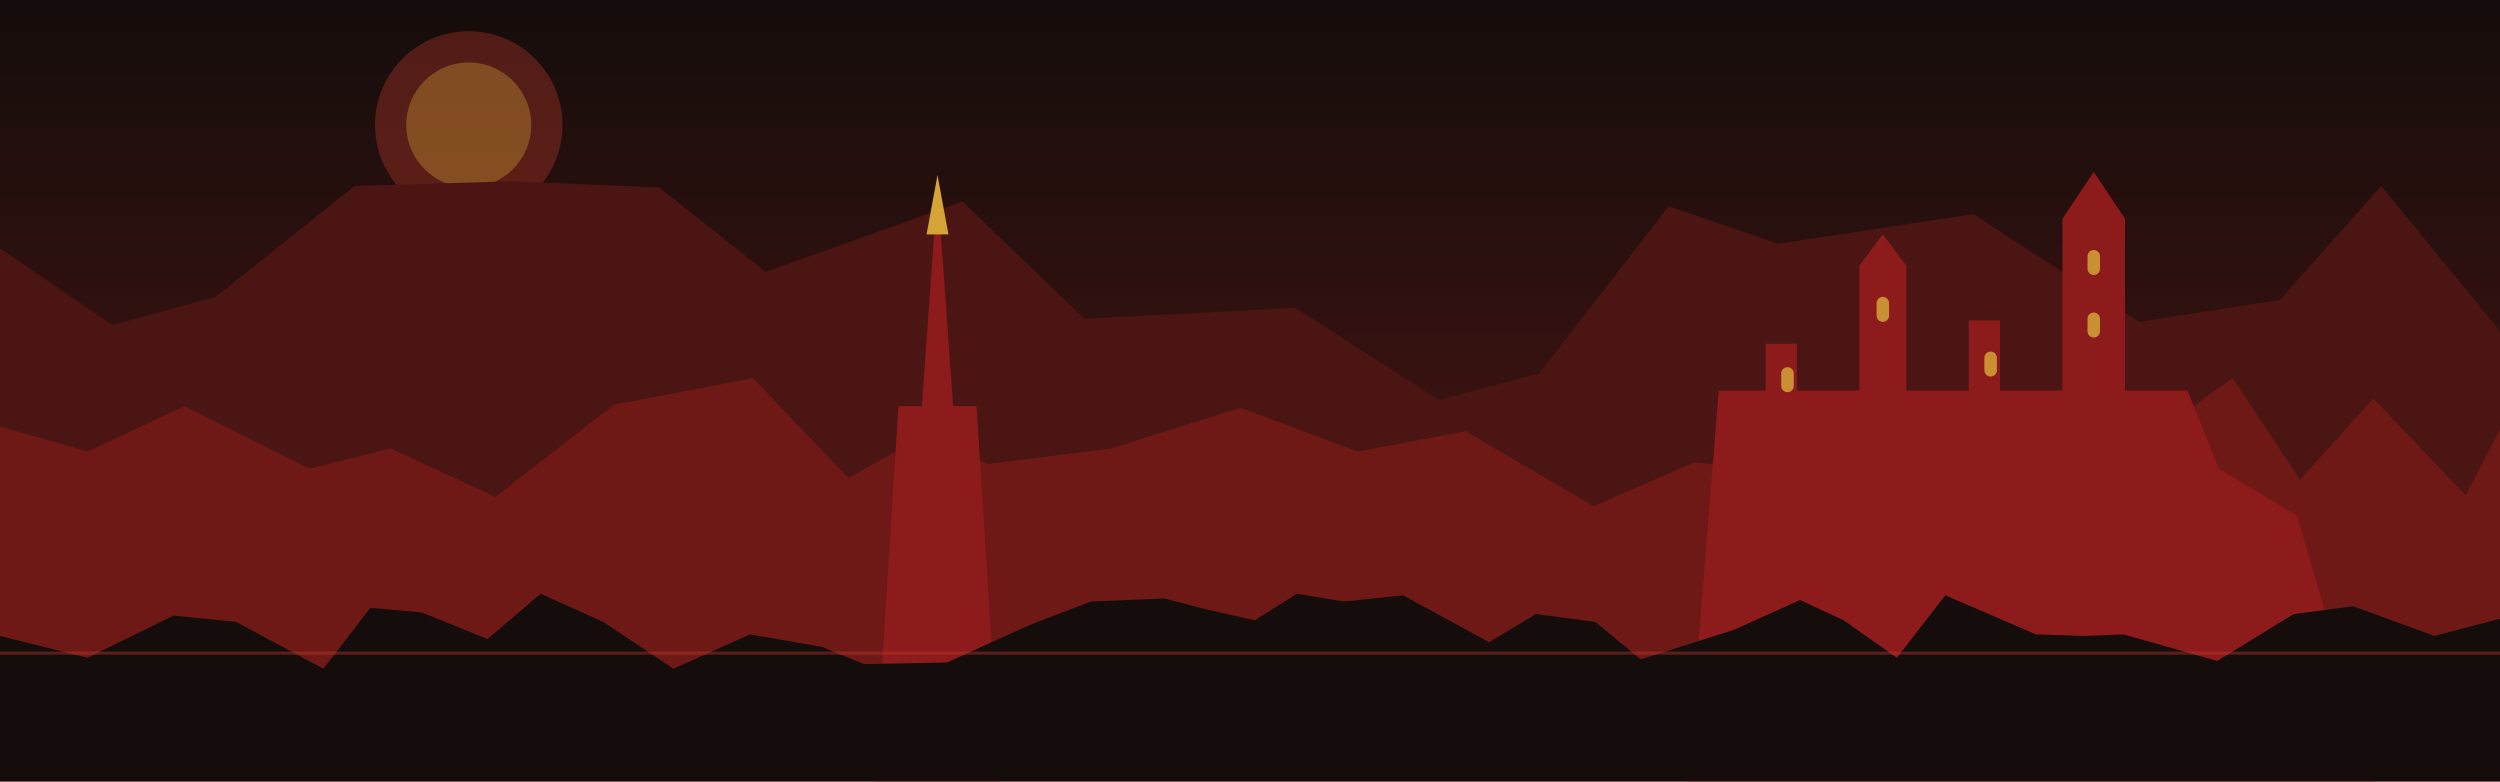
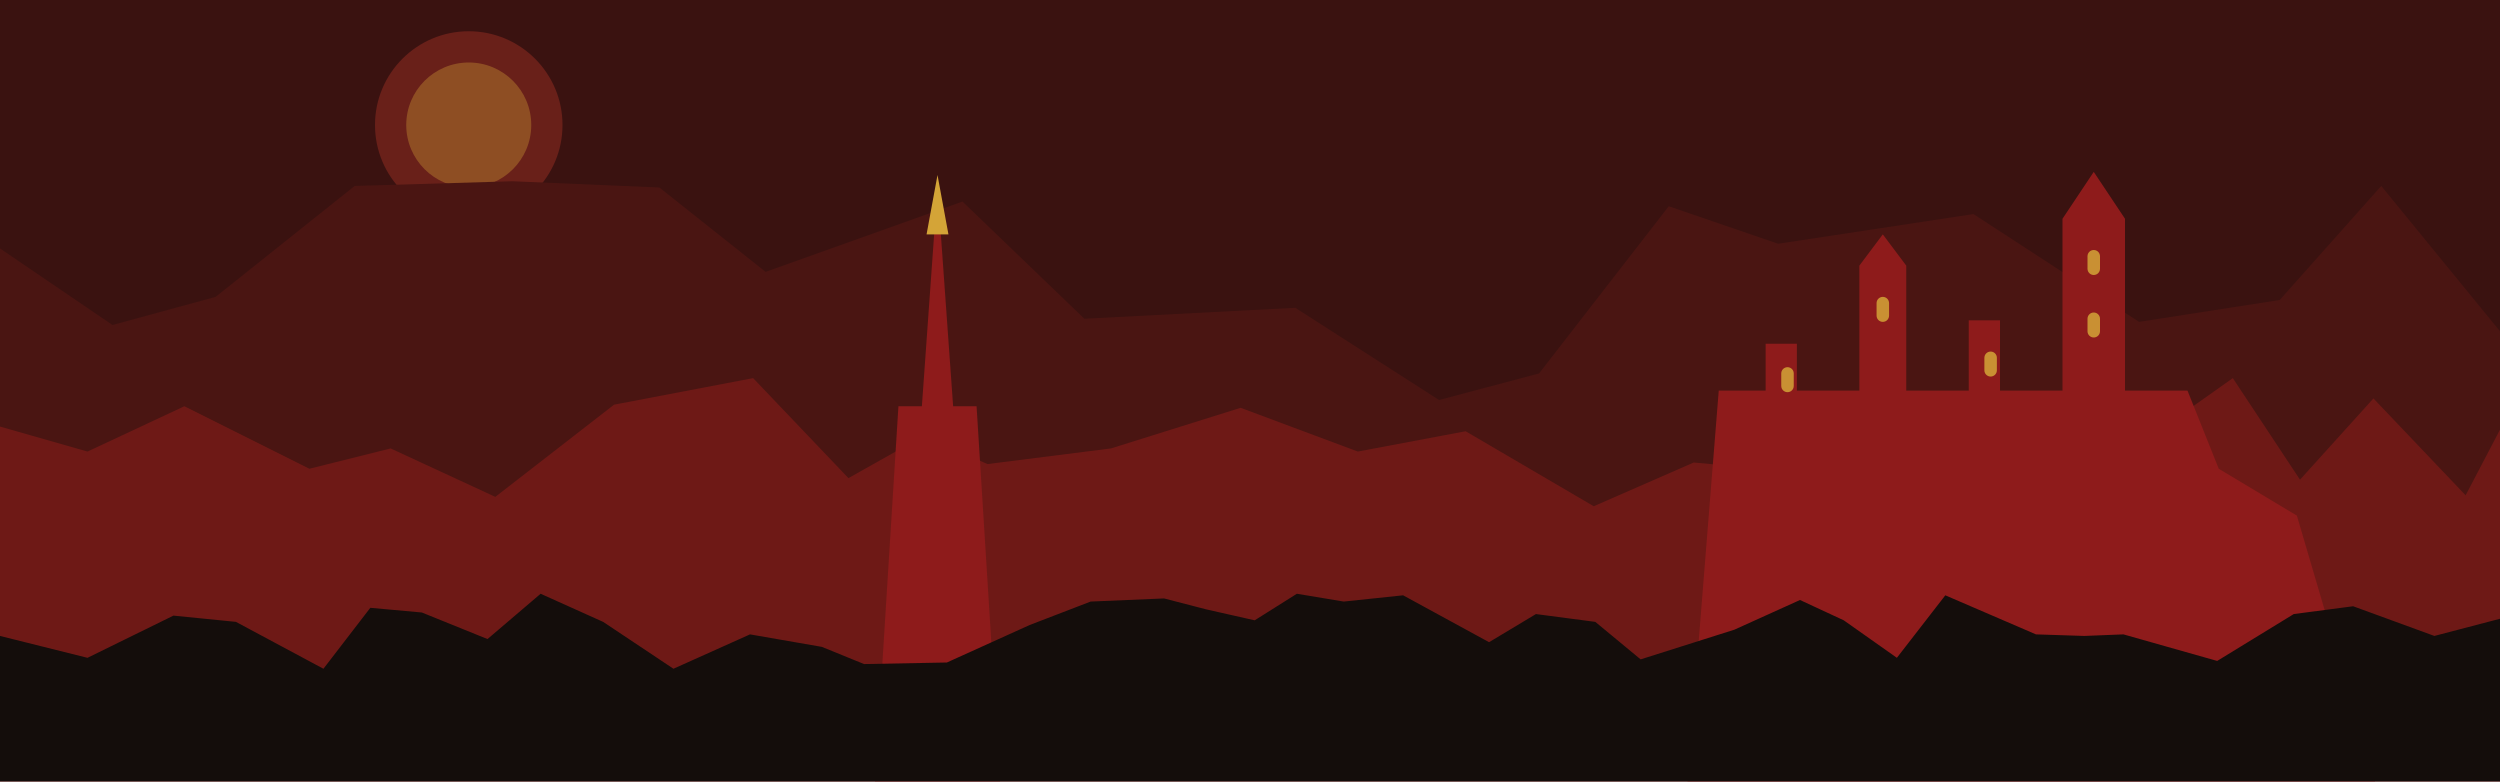
<svg xmlns="http://www.w3.org/2000/svg" preserveAspectRatio="xMidYMax slice" viewBox="0 0 1600 500">
-   <defs>
-     <linearGradient id="sky" x1="0" x2="0" y1="0" y2="1">
-       <stop offset="0" stop-color="#140d0b" />
-       <stop offset=".55" stop-color="#3a1210" />
-       <stop offset="1" stop-color="#6b1a14" />
-     </linearGradient>
-   </defs>
-   <path fill="url(#sky)" d="M0 0h1600v500H0z" />
+   <path fill="#3a1210" d="M0 0h1600v500H0z" />
  <circle cx="300" cy="80" r="60" fill="#c0392b" opacity=".35" />
  <circle cx="300" cy="80" r="40" fill="#d4a437" opacity=".35" />
  <path fill="#4a1512" d="M0 500V159l72 49 66-18 89-71 101-3 94 4 68 54 126-45 78 75 135-7 92 59 64-17 83-107 70 24 125-19 106 69 90-14 65-73 76 93v288z" />
  <path fill="#6e1916" d="M0 500V273l56 16 62-29 80 40 52-13 67 31 76-59 89-17 61 64 48-27 41 18 79-10 83-26 75 28 69-13 82 48 64-28 43 4 72 29 81-71 60 39 41-21 48-34 43 65 47-52 59 62 22-42v225z" />
  <path fill="#8e1b1b" d="m560 500 15-240h15l10-140 10 140h15l15 240Z" />
  <path fill="#d4a437" d="m600 112-7 38h14Z" />
  <path fill="#8e1b1b" d="m1080 500 20-250h30v-30h20v30h40v-80l15-20 15 20v80h40v-45h20v45h40V140l20-30 20 30v110h40l20 50 50 30 50 170Z" />
  <rect width="8" height="16" x="1201" y="190" fill="#d4a437" opacity=".85" rx="4" />
  <rect width="8" height="16" x="1336" y="160" fill="#d4a437" opacity=".85" rx="4" />
  <rect width="8" height="16" x="1336" y="200" fill="#d4a437" opacity=".85" rx="4" />
  <rect width="8" height="16" x="1270" y="225" fill="#d4a437" opacity=".85" rx="4" />
  <rect width="8" height="16" x="1140" y="235" fill="#d4a437" opacity=".85" rx="4" />
  <path fill="#140d0b" d="M0 500v-93l56 14 55-27 40 4 56 30 30-39 33 3 42 17 34-29 40 18 45 30 49-22 46 8 27 11 53-1 53-24 39-15 47-2 27 7 31 7 27-17 30 5 38-4 55 30 30-18 38 5 29 24 60-19 42-19 28 13 34 24 31-40 58 25 31 1 25-1 60 17 49-30 38-5 52 19 42-11v104z" />
-   <path stroke="#c0392b" stroke-width="2" d="M0 418h1600" opacity=".4" />
</svg>
